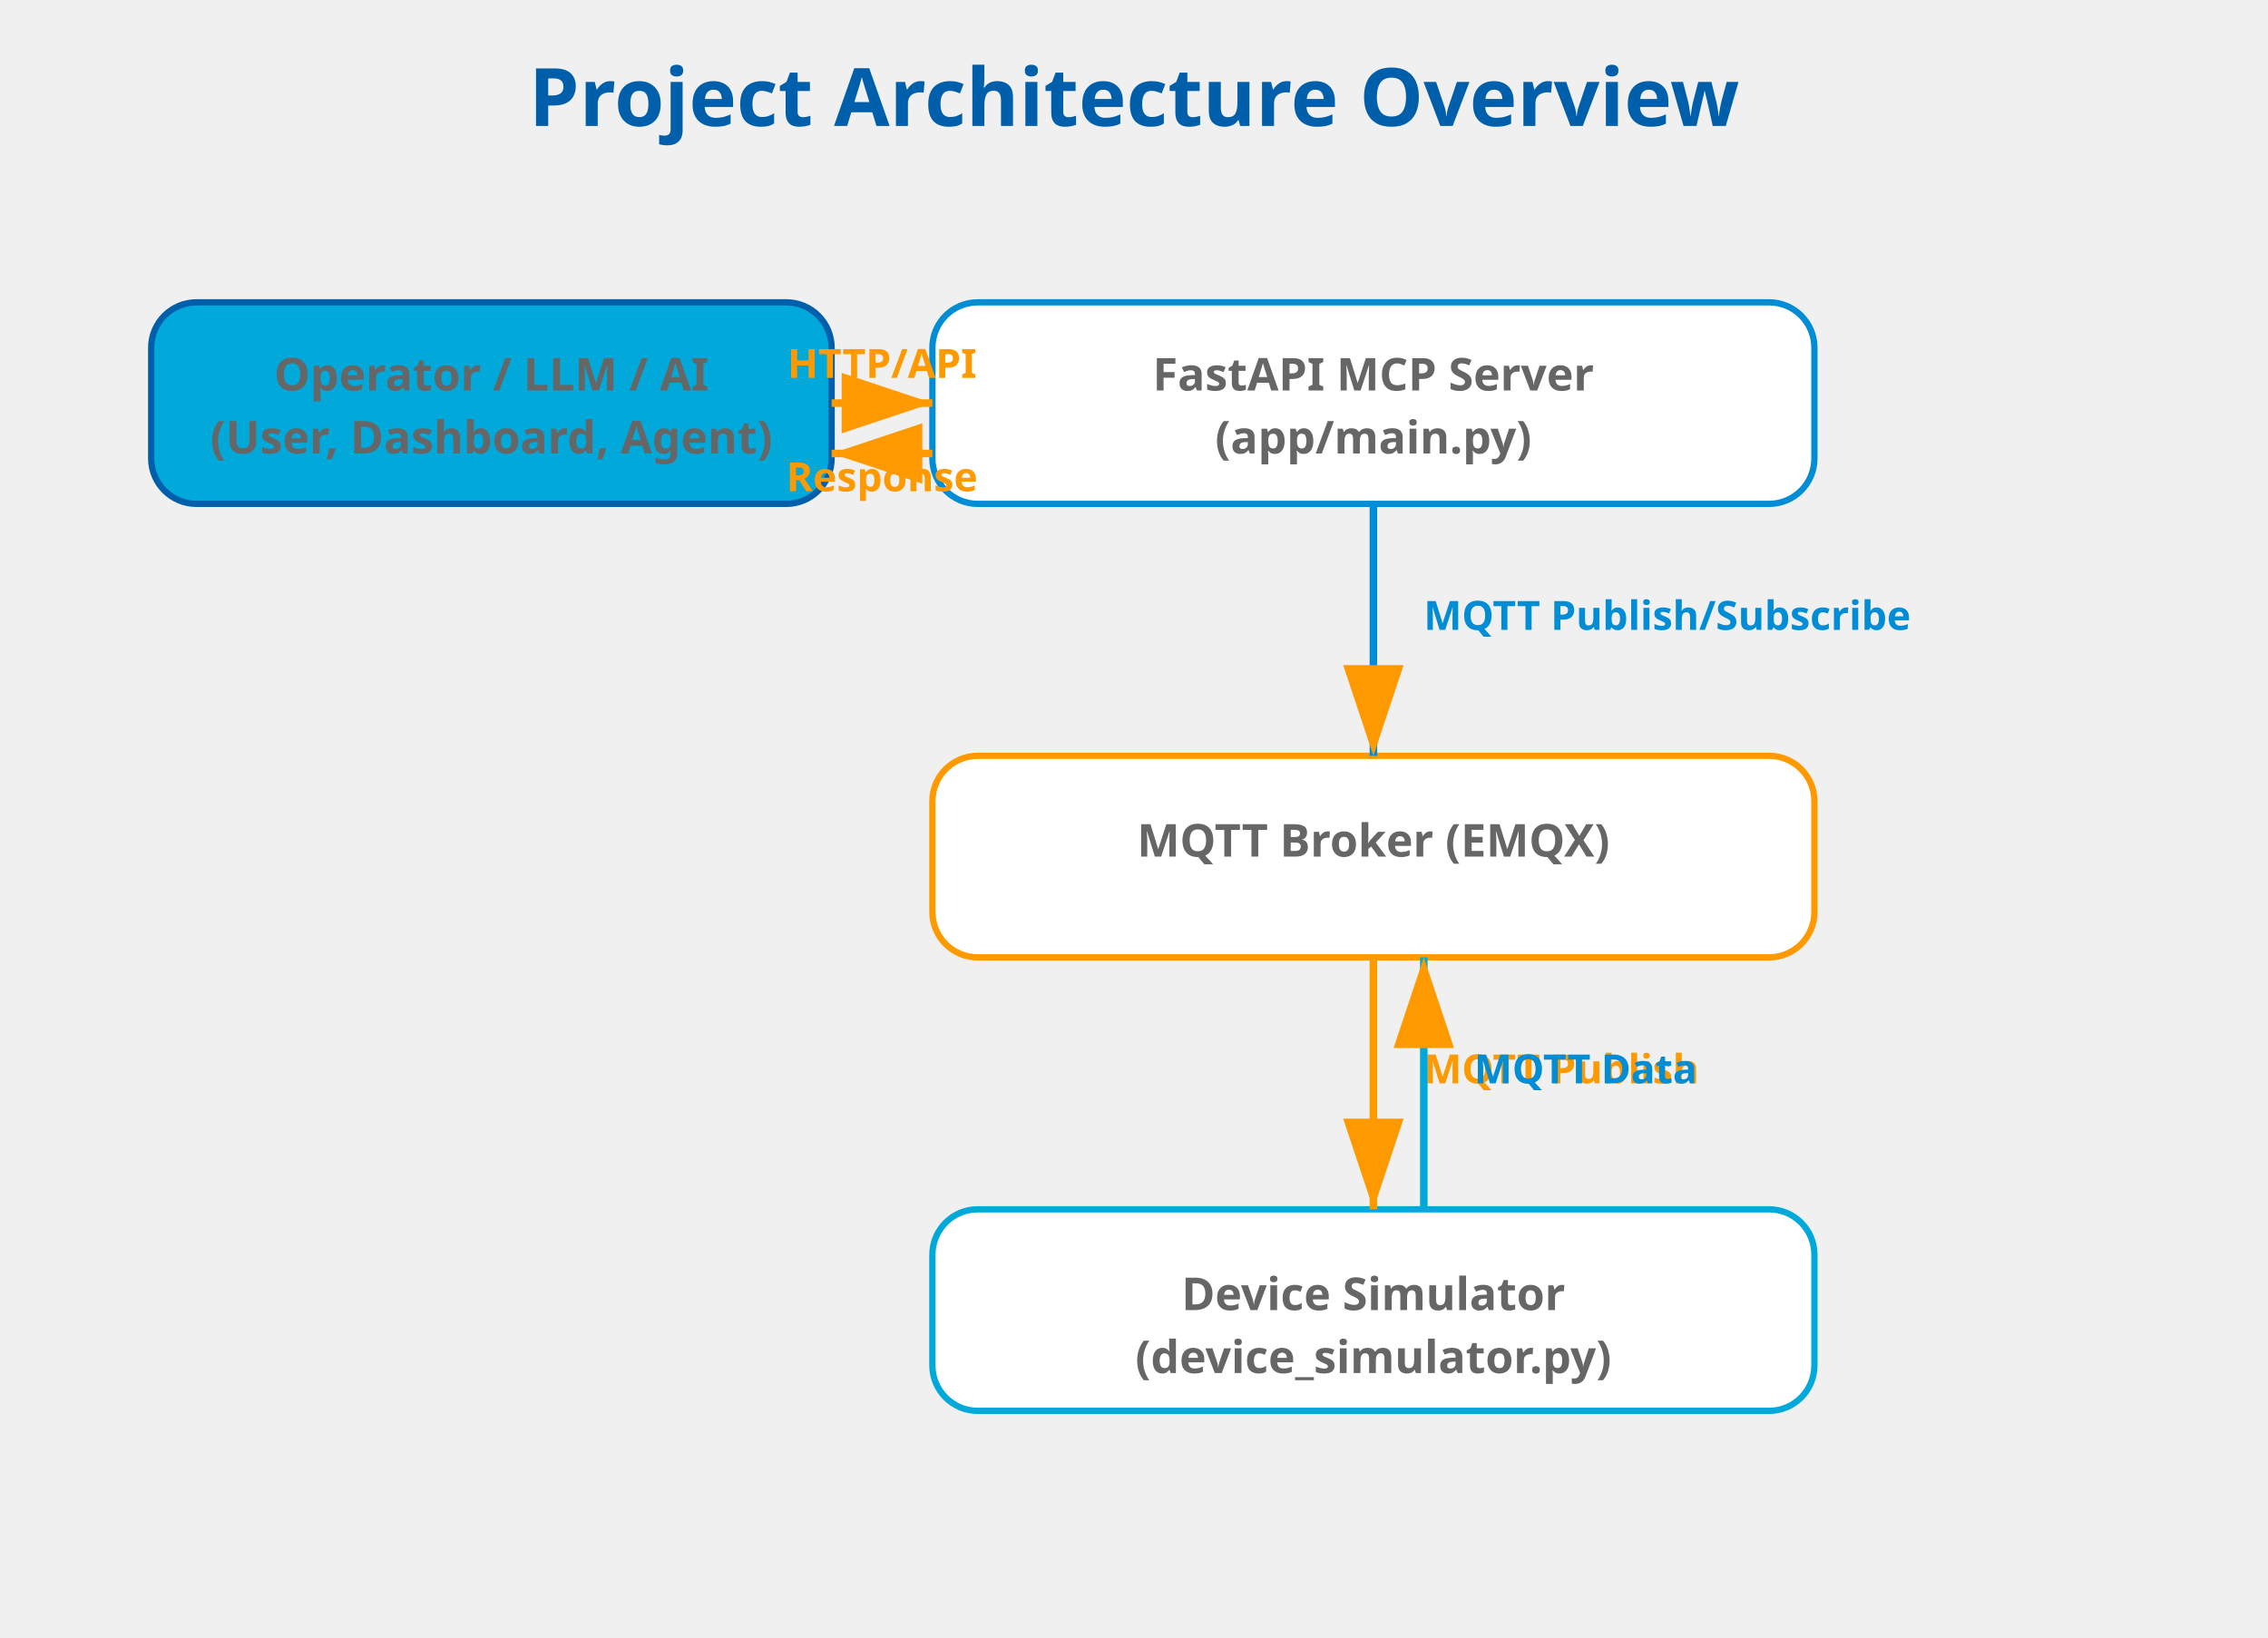
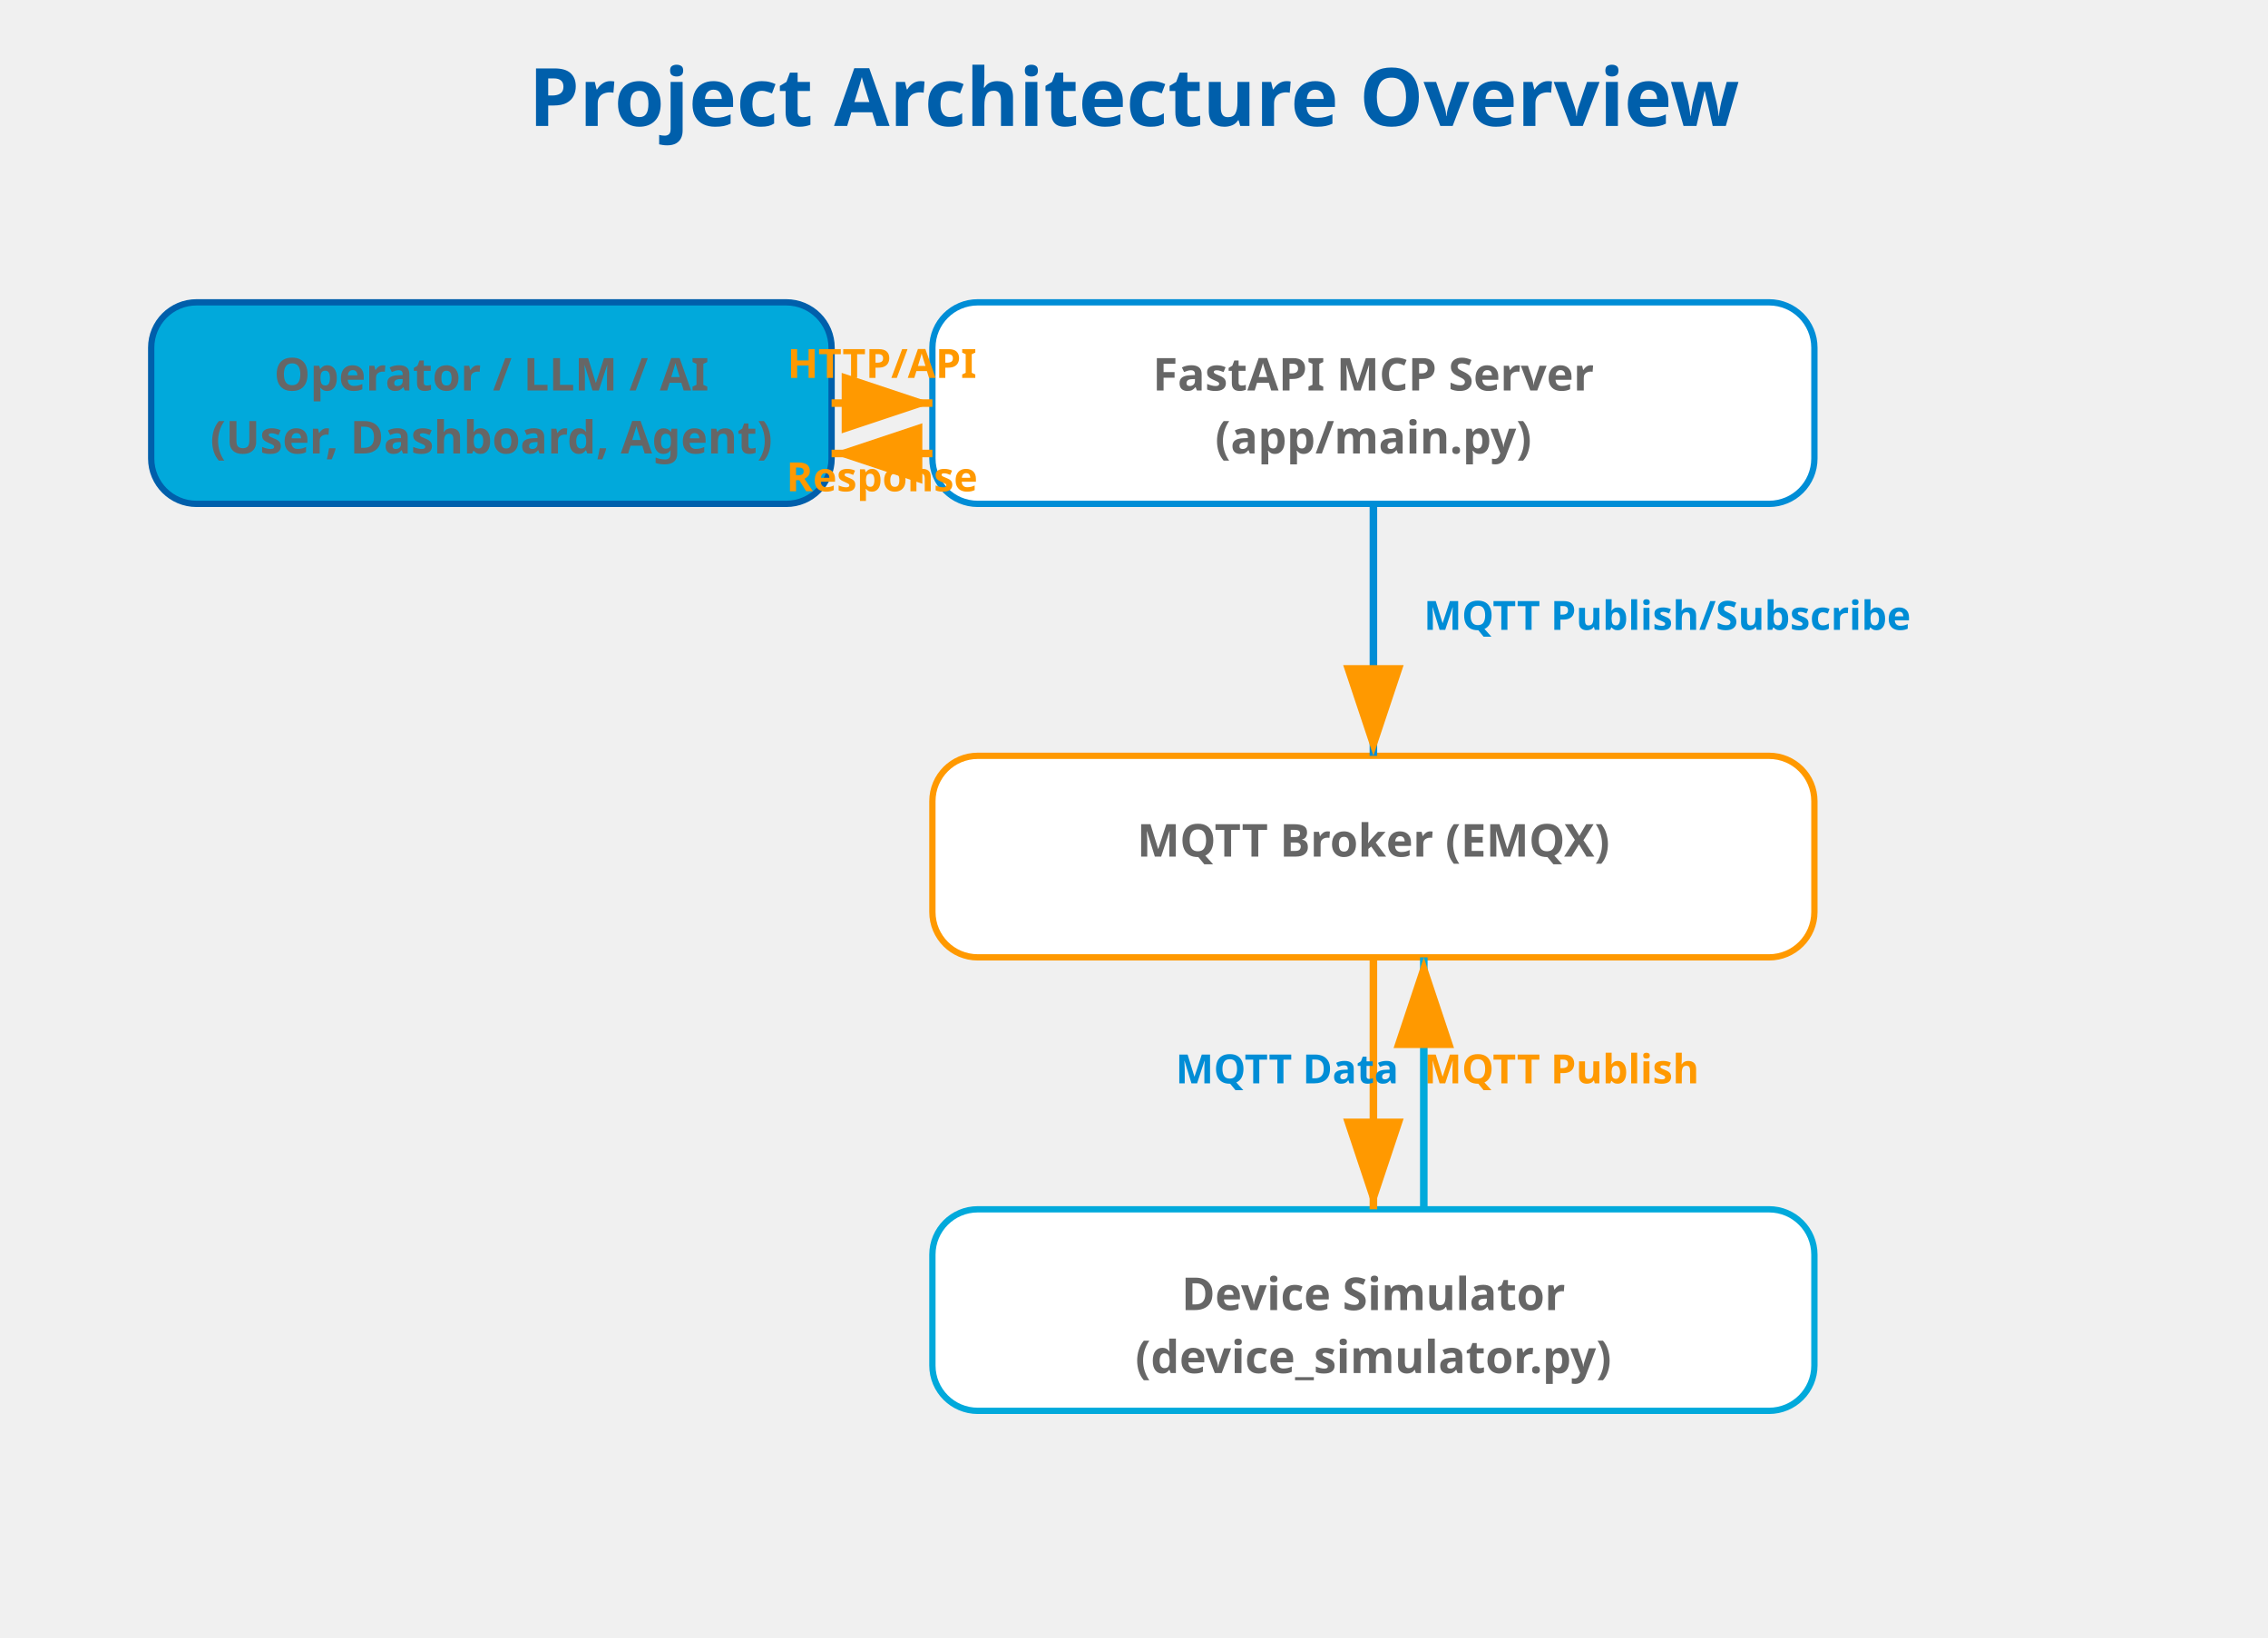
<svg xmlns="http://www.w3.org/2000/svg" width="900" height="650" viewBox="0 0 900 650" fill="none">
  <style>
    .title { font: bold 32px sans-serif; fill: #005fab; }
    .label { font: bold 18px sans-serif; fill: #666666; }
    .box { stroke-width: 2.5; }
    .arrow { stroke-width: 3; marker-end: url(#arrowhead); }
    .arrow-label { font: 16px sans-serif; fill: #ff9900; font-weight: bold; }
    .arrow-label-blue { font: 16px sans-serif; fill: #008dd6; font-weight: bold; }
  </style>
  <defs>
    <marker id="arrowhead" markerWidth="12" markerHeight="8" refX="12" refY="4" orient="auto">
      <polygon points="0 0, 12 4, 0 8" fill="#ff9900" />
    </marker>
  </defs>
  <text x="450" y="50" text-anchor="middle" class="title">Project Architecture Overview</text>
  <rect x="60" y="120" width="270" height="80" rx="18" fill="#01a9db" stroke="#005fab" class="box" />
  <text x="195" y="155" text-anchor="middle" class="label" fill="#fff">Operator / LLM / AI</text>
  <text x="195" y="180" text-anchor="middle" class="label" fill="#fff">(User, Dashboard, Agent)</text>
  <rect x="370" y="120" width="350" height="80" rx="18" fill="#fff" stroke="#008dd6" class="box" />
  <text x="545" y="155" text-anchor="middle" class="label">FastAPI MCP Server</text>
  <text x="545" y="180" text-anchor="middle" class="label">(app/main.py)</text>
  <rect x="370" y="300" width="350" height="80" rx="18" fill="#fff" stroke="#ff9900" class="box" />
  <text x="545" y="340" text-anchor="middle" class="label" fill="#ff9900">MQTT Broker (EMQX)</text>
  <rect x="370" y="480" width="350" height="80" rx="18" fill="#fff" stroke="#01a9db" class="box" />
  <text x="545" y="520" text-anchor="middle" class="label">Device Simulator</text>
  <text x="545" y="545" text-anchor="middle" class="label">(device_simulator.py)</text>
  <line x1="330" y1="160" x2="370" y2="160" stroke="#ff9900" class="arrow" />
  <text x="350" y="150" text-anchor="middle" class="arrow-label">HTTP/API</text>
  <line x1="370" y1="180" x2="330" y2="180" stroke="#ff9900" class="arrow" />
  <text x="350" y="195" text-anchor="middle" class="arrow-label">Response</text>
  <line x1="545" y1="200" x2="545" y2="300" stroke="#008dd6" class="arrow" />
  <text x="565" y="250" class="arrow-label-blue">MQTT Publish/Subscribe</text>
  <line x1="545" y1="380" x2="545" y2="480" stroke="#ff9900" class="arrow" />
  <text x="565" y="430" class="arrow-label">MQTT Publish</text>
  <line x1="565" y1="480" x2="565" y2="380" stroke="#01a9db" class="arrow" />
-   <text x="585" y="430" class="arrow-label-blue">MQTT Data</text>
+   <text x="555" y="430" class="arrow-label-blue" text-anchor="end">MQTT Data</text>
</svg>
